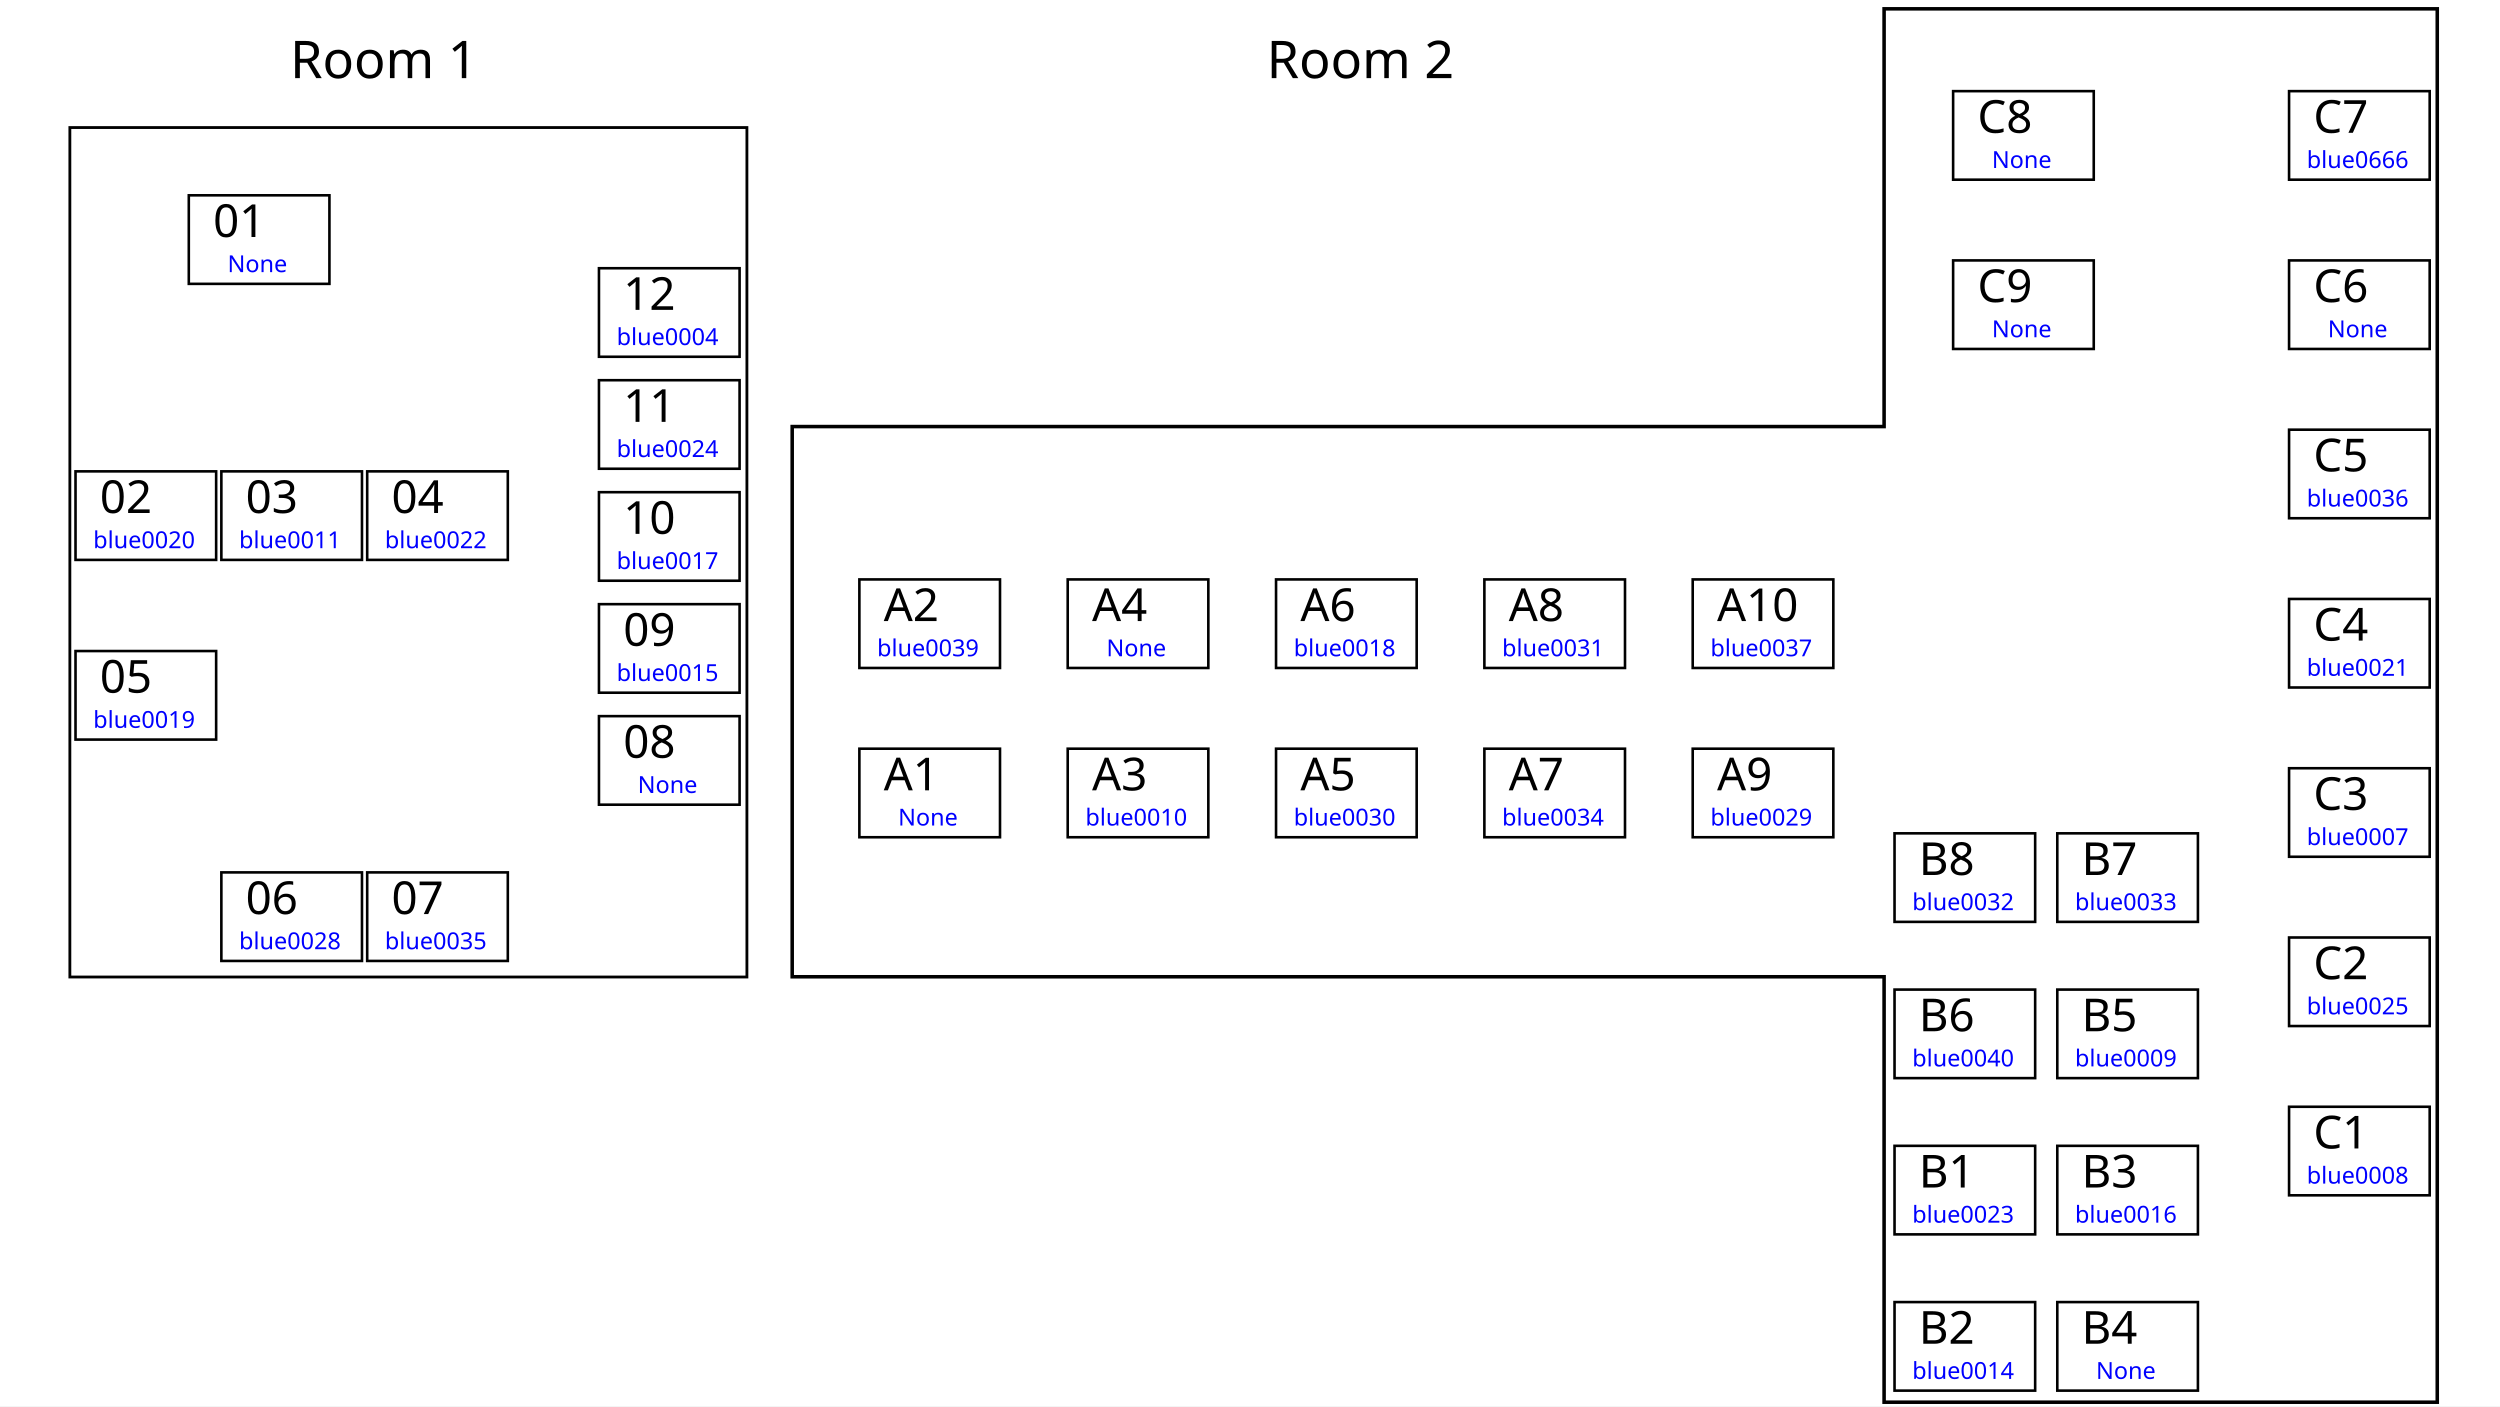
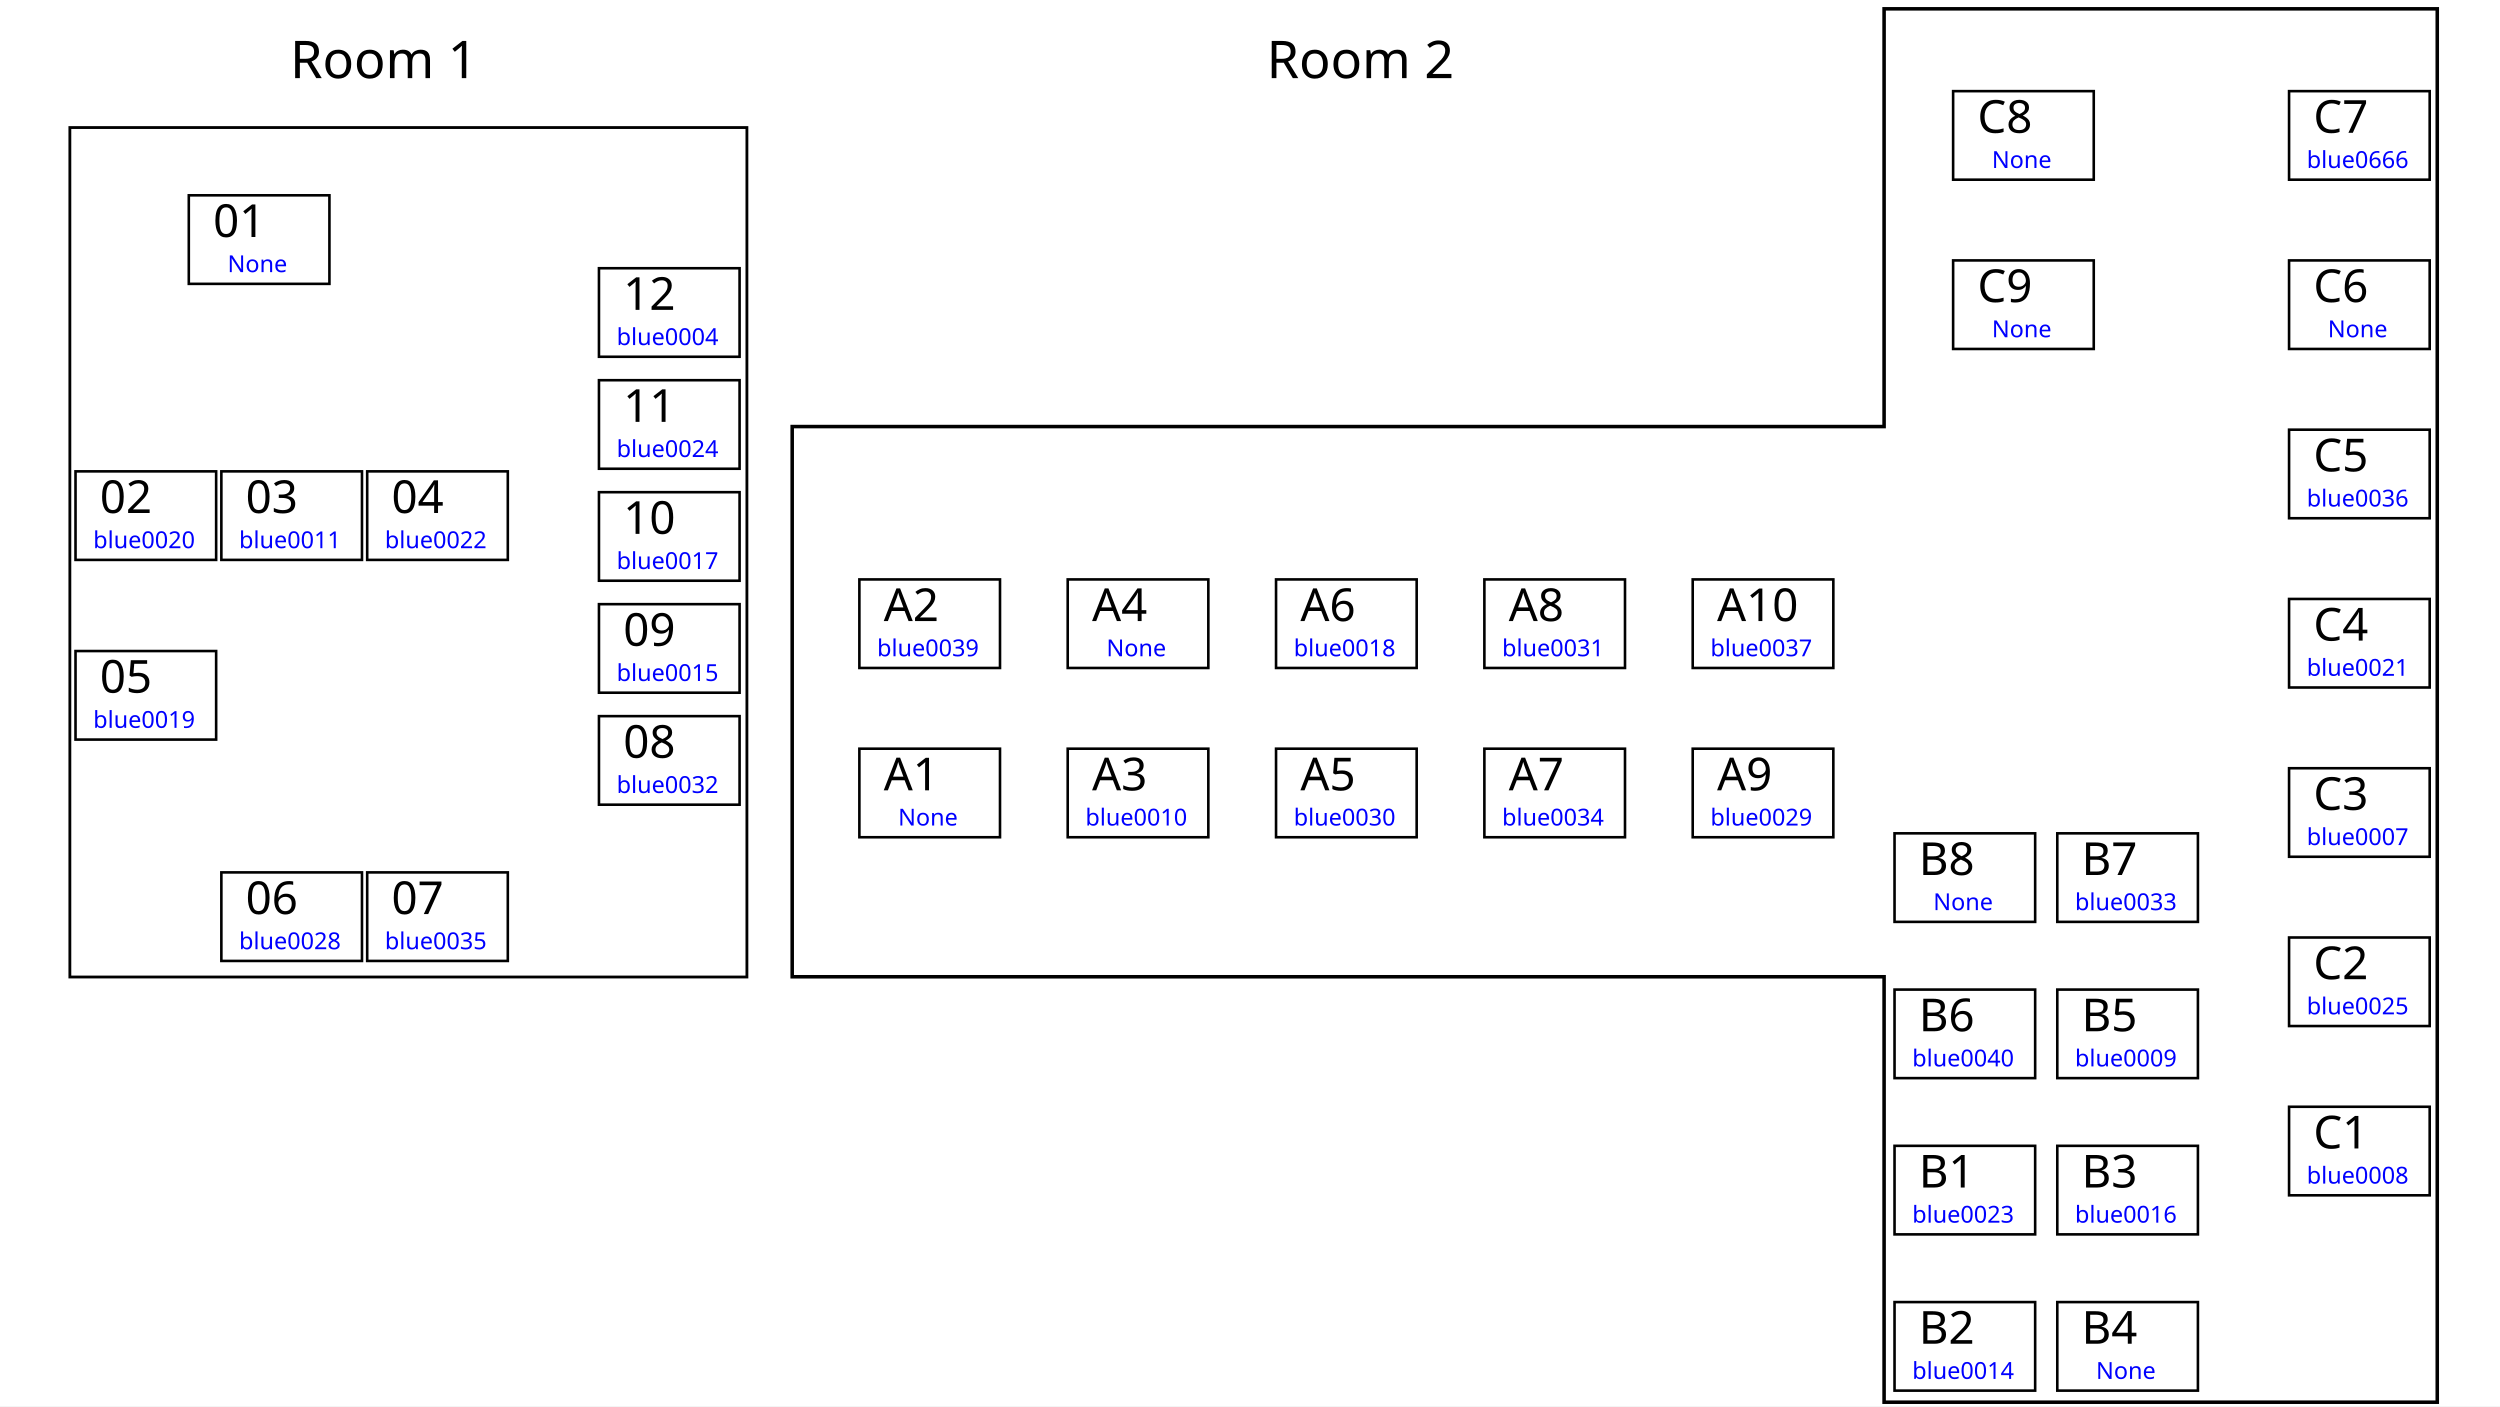
<svg xmlns="http://www.w3.org/2000/svg" height="4081.89" id="svg8" version="1.1" viewBox="0 0 1920 1080" width="7256.693">
  <g id="layer5" style="display:inline">
    <rect height="1080" id="rect1871" ry="0" style="opacity:0.997;fill:#ffffff;fill-opacity:1;stroke:none;stroke-width:1.796;stroke-opacity:1" width="1920" x="0" y="0" />
  </g>
  <g id="layer1" style="display:inline">
    <rect height="652.388" id="rect833" style="opacity:0.997;fill:none;stroke:#000000;stroke-width:2.17;stroke-opacity:1" width="519.971" x="53.656" y="97.955" />
    <path d="M 1446.985,6.778 V 327.599 H 608.407 v 422.553 h 838.577 v 326.741 h 424.833 V 6.778 Z" id="rect833-6" style="opacity:0.997;fill:none;stroke:#000000;stroke-width:2.722;stroke-opacity:1" />
  </g>
  <g id="layer2" style="display:inline">
    <rect height="68" id="box01" style="display:inline;opacity:1;fill:none;stroke:#000000;stroke-width:2;stroke-opacity:1" width="108" x="145" y="150" />
    <rect height="68" id="box02" style="display:inline;opacity:1;fill:none;stroke:#000000;stroke-width:2;stroke-opacity:1" width="108" x="58" y="362" />
    <rect height="68" id="box03" style="display:inline;opacity:1;fill:none;stroke:#000000;stroke-width:2;stroke-opacity:1" width="108" x="170" y="362" />
    <rect height="68" id="box04" style="display:inline;opacity:1;fill:none;stroke:#000000;stroke-width:2;stroke-opacity:1" width="108" x="282" y="362" />
    <rect height="68" id="box05" style="display:inline;opacity:1;fill:none;stroke:#000000;stroke-width:2;stroke-opacity:1" width="108" x="58" y="500" />
    <rect height="68" id="box06" style="display:inline;opacity:1;fill:none;stroke:#000000;stroke-width:2;stroke-opacity:1" width="108" x="170" y="670" />
    <rect height="68" id="box07" style="display:inline;opacity:1;fill:none;stroke:#000000;stroke-width:2;stroke-opacity:1" width="108" x="282" y="670" />
    <rect height="68" id="box08" style="display:inline;opacity:1;fill:none;stroke:#000000;stroke-width:2;stroke-opacity:1" width="108" x="460" y="550" />
    <rect height="68" id="box09" style="display:inline;opacity:1;fill:none;stroke:#000000;stroke-width:2;stroke-opacity:1" width="108" x="460" y="464" />
    <rect height="68" id="box10" style="display:inline;opacity:1;fill:none;stroke:#000000;stroke-width:2;stroke-opacity:1" width="108" x="460" y="378" />
    <rect height="68" id="box11" style="display:inline;opacity:1;fill:none;stroke:#000000;stroke-width:2;stroke-opacity:1" width="108" x="460" y="292" />
    <rect height="68" id="box12" style="display:inline;opacity:1;fill:none;stroke:#000000;stroke-width:2;stroke-opacity:1" width="108" x="460" y="206" />
    <rect height="68" id="boxA2" style="display:inline;opacity:1;fill:none;stroke:#000000;stroke-width:2;stroke-opacity:1" width="108" x="660" y="445" />
    <rect height="68" id="boxA4" style="display:inline;opacity:1;fill:none;stroke:#000000;stroke-width:2;stroke-opacity:1" width="108" x="820" y="445" />
    <rect height="68" id="boxA6" style="display:inline;opacity:1;fill:none;stroke:#000000;stroke-width:2;stroke-opacity:1" width="108" x="980" y="445" />
    <rect height="68" id="boxA8" style="display:inline;opacity:1;fill:none;stroke:#000000;stroke-width:2;stroke-opacity:1" width="108" x="1140" y="445" />
    <rect height="68" id="boxA10" style="display:inline;opacity:1;fill:none;stroke:#000000;stroke-width:2;stroke-opacity:1" width="108" x="1300" y="445" />
    <rect height="68" id="boxA1" style="display:inline;opacity:1;fill:none;stroke:#000000;stroke-width:2;stroke-opacity:1" width="108" x="660" y="575" />
    <rect height="68" id="boxA3" style="display:inline;opacity:1;fill:none;stroke:#000000;stroke-width:2;stroke-opacity:1" width="108" x="820" y="575" />
    <rect height="68" id="boxA5" style="display:inline;opacity:1;fill:none;stroke:#000000;stroke-width:2;stroke-opacity:1" width="108" x="980" y="575" />
    <rect height="68" id="boxA7" style="display:inline;opacity:1;fill:none;stroke:#000000;stroke-width:2;stroke-opacity:1" width="108" x="1140" y="575" />
    <rect height="68" id="boxA9" style="display:inline;opacity:1;fill:none;stroke:#000000;stroke-width:2;stroke-opacity:1" width="108" x="1300" y="575" />
    <rect height="68" id="boxC1" style="display:inline;opacity:1;fill:none;stroke:#000000;stroke-width:2;stroke-opacity:1" width="108" x="1758" y="850" />
    <rect height="68" id="boxC2" style="display:inline;opacity:1;fill:none;stroke:#000000;stroke-width:2;stroke-opacity:1" width="108" x="1758" y="720" />
    <rect height="68" id="boxC3" style="display:inline;opacity:1;fill:none;stroke:#000000;stroke-width:2;stroke-opacity:1" width="108" x="1758" y="590" />
    <rect height="68" id="boxC4" style="display:inline;opacity:1;fill:none;stroke:#000000;stroke-width:2;stroke-opacity:1" width="108" x="1758" y="460" />
    <rect height="68" id="boxC5" style="display:inline;opacity:1;fill:none;stroke:#000000;stroke-width:2;stroke-opacity:1" width="108" x="1758" y="330" />
    <rect height="68" id="boxC6" style="display:inline;opacity:1;fill:none;stroke:#000000;stroke-width:2;stroke-opacity:1" width="108" x="1758" y="200" />
    <rect height="68" id="boxC7" style="display:inline;opacity:1;fill:none;stroke:#000000;stroke-width:2;stroke-opacity:1" width="108" x="1758" y="70" />
    <rect height="68" id="boxC8" style="display:inline;opacity:1;fill:none;stroke:#000000;stroke-width:2;stroke-opacity:1" width="108" x="1500" y="70" />
    <rect height="68" id="boxC9" style="display:inline;opacity:1;fill:none;stroke:#000000;stroke-width:2;stroke-opacity:1" width="108" x="1500" y="200" />
    <rect height="68" id="boxB2" style="display:inline;opacity:1;fill:none;stroke:#000000;stroke-width:2;stroke-opacity:1" width="108" x="1455" y="1000" />
    <rect height="68" id="boxB1" style="display:inline;opacity:1;fill:none;stroke:#000000;stroke-width:2;stroke-opacity:1" width="108" x="1455" y="880" />
    <rect height="68" id="boxB6" style="display:inline;opacity:1;fill:none;stroke:#000000;stroke-width:2;stroke-opacity:1" width="108" x="1455" y="760" />
    <rect height="68" id="boxB8" style="display:inline;opacity:1;fill:none;stroke:#000000;stroke-width:2;stroke-opacity:1" width="108" x="1455" y="640" />
    <rect height="68" id="boxB4" style="display:inline;opacity:1;fill:none;stroke:#000000;stroke-width:2;stroke-opacity:1" width="108" x="1580" y="1000" />
    <rect height="68" id="boxB3" style="display:inline;opacity:1;fill:none;stroke:#000000;stroke-width:2;stroke-opacity:1" width="108" x="1580" y="880" />
    <rect height="68" id="boxB5" style="display:inline;opacity:1;fill:none;stroke:#000000;stroke-width:2;stroke-opacity:1" width="108" x="1580" y="760" />
    <rect height="68" id="boxB7" style="display:inline;opacity:1;fill:none;stroke:#000000;stroke-width:2;stroke-opacity:1" width="108" x="1580" y="640" />
  </g>
  <g id="layer3" transform="translate(-45,32)">
    <text id="01" style="font-size:35px;font-family:sans-serif;" x="145" xml:space="preserve" y="150">
      <tspan id="01_text">01</tspan>
    </text>
    <text id="02" style="font-size:35px;font-family:sans-serif;" x="58" xml:space="preserve" y="362">
      <tspan id="02_text">02</tspan>
    </text>
    <text id="03" style="font-size:35px;font-family:sans-serif;" x="170" xml:space="preserve" y="362">
      <tspan id="03_text">03</tspan>
    </text>
    <text id="04" style="font-size:35px;font-family:sans-serif;" x="282" xml:space="preserve" y="362">
      <tspan id="04_text">04</tspan>
    </text>
    <text id="05" style="font-size:35px;font-family:sans-serif;" x="58" xml:space="preserve" y="500">
      <tspan id="05_text">05</tspan>
    </text>
    <text id="06" style="font-size:35px;font-family:sans-serif;" x="170" xml:space="preserve" y="670">
      <tspan id="06_text">06</tspan>
    </text>
    <text id="07" style="font-size:35px;font-family:sans-serif;" x="282" xml:space="preserve" y="670">
      <tspan id="07_text">07</tspan>
    </text>
    <text id="08" style="font-size:35px;font-family:sans-serif;" x="460" xml:space="preserve" y="550">
      <tspan id="08_text">08</tspan>
    </text>
    <text id="09" style="font-size:35px;font-family:sans-serif;" x="460" xml:space="preserve" y="464">
      <tspan id="09_text">09</tspan>
    </text>
    <text id="10" style="font-size:35px;font-family:sans-serif;" x="460" xml:space="preserve" y="378">
      <tspan id="10_text">10</tspan>
    </text>
    <text id="11" style="font-size:35px;font-family:sans-serif;" x="460" xml:space="preserve" y="292">
      <tspan id="11_text">11</tspan>
    </text>
    <text id="12" style="font-size:35px;font-family:sans-serif;" x="460" xml:space="preserve" y="206">
      <tspan id="12_text">12</tspan>
    </text>
    <text id="A2" style="font-size:35px;font-family:sans-serif;" x="660" xml:space="preserve" y="445">
      <tspan id="A2_text">A2</tspan>
    </text>
    <text id="A4" style="font-size:35px;font-family:sans-serif;" x="820" xml:space="preserve" y="445">
      <tspan id="A4_text">A4</tspan>
    </text>
    <text id="A6" style="font-size:35px;font-family:sans-serif;" x="980" xml:space="preserve" y="445">
      <tspan id="A6_text">A6</tspan>
    </text>
    <text id="A8" style="font-size:35px;font-family:sans-serif;" x="1140" xml:space="preserve" y="445">
      <tspan id="A8_text">A8</tspan>
    </text>
    <text id="A10" style="font-size:35px;font-family:sans-serif;" x="1300" xml:space="preserve" y="445">
      <tspan id="A10_text">A10</tspan>
    </text>
    <text id="A1" style="font-size:35px;font-family:sans-serif;" x="660" xml:space="preserve" y="575">
      <tspan id="A1_text">A1</tspan>
    </text>
    <text id="A3" style="font-size:35px;font-family:sans-serif;" x="820" xml:space="preserve" y="575">
      <tspan id="A3_text">A3</tspan>
    </text>
    <text id="A5" style="font-size:35px;font-family:sans-serif;" x="980" xml:space="preserve" y="575">
      <tspan id="A5_text">A5</tspan>
    </text>
    <text id="A7" style="font-size:35px;font-family:sans-serif;" x="1140" xml:space="preserve" y="575">
      <tspan id="A7_text">A7</tspan>
    </text>
    <text id="A9" style="font-size:35px;font-family:sans-serif;" x="1300" xml:space="preserve" y="575">
      <tspan id="A9_text">A9</tspan>
    </text>
    <text id="C1" style="font-size:35px;font-family:sans-serif;" x="1758" xml:space="preserve" y="850">
      <tspan id="C1_text">C1</tspan>
    </text>
    <text id="C2" style="font-size:35px;font-family:sans-serif;" x="1758" xml:space="preserve" y="720">
      <tspan id="C2_text">C2</tspan>
    </text>
    <text id="C3" style="font-size:35px;font-family:sans-serif;" x="1758" xml:space="preserve" y="590">
      <tspan id="C3_text">C3</tspan>
    </text>
    <text id="C4" style="font-size:35px;font-family:sans-serif;" x="1758" xml:space="preserve" y="460">
      <tspan id="C4_text">C4</tspan>
    </text>
    <text id="C5" style="font-size:35px;font-family:sans-serif;" x="1758" xml:space="preserve" y="330">
      <tspan id="C5_text">C5</tspan>
    </text>
    <text id="C6" style="font-size:35px;font-family:sans-serif;" x="1758" xml:space="preserve" y="200">
      <tspan id="C6_text">C6</tspan>
    </text>
    <text id="C7" style="font-size:35px;font-family:sans-serif;" x="1758" xml:space="preserve" y="70">
      <tspan id="C7_text">C7</tspan>
    </text>
    <text id="C8" style="font-size:35px;font-family:sans-serif;" x="1500" xml:space="preserve" y="70">
      <tspan id="C8_text">C8</tspan>
    </text>
    <text id="C9" style="font-size:35px;font-family:sans-serif;" x="1500" xml:space="preserve" y="200">
      <tspan id="C9_text">C9</tspan>
    </text>
    <text id="B2" style="font-size:35px;font-family:sans-serif;" x="1455" xml:space="preserve" y="1000">
      <tspan id="B2_text">B2</tspan>
    </text>
    <text id="B1" style="font-size:35px;font-family:sans-serif;" x="1455" xml:space="preserve" y="880">
      <tspan id="B1_text">B1</tspan>
    </text>
    <text id="B6" style="font-size:35px;font-family:sans-serif;" x="1455" xml:space="preserve" y="760">
      <tspan id="B8_text">B6</tspan>
    </text>
    <text id="B8" style="font-size:35px;font-family:sans-serif;" x="1455" xml:space="preserve" y="640">
      <tspan id="B8_text">B8</tspan>
    </text>
    <text id="B4" style="font-size:35px;font-family:sans-serif;" x="1580" xml:space="preserve" y="1000">
      <tspan id="B4_text">B4</tspan>
    </text>
    <text id="B3" style="font-size:35px;font-family:sans-serif;" x="1580" xml:space="preserve" y="880">
      <tspan id="B3_text">B3</tspan>
    </text>
    <text id="B5" style="font-size:35px;font-family:sans-serif;" x="1580" xml:space="preserve" y="760">
      <tspan id="B5_text">B5</tspan>
    </text>
    <text id="B7" style="font-size:35px;font-family:sans-serif;" x="1580" xml:space="preserve" y="640">
      <tspan id="B7_text">B7</tspan>
    </text>
  </g>
  <g id="layer4">
    <text id="r1" style="font-size:40px;font-family:sans-serif;" x="150" xml:space="preserve" y="60">
      <tspan id="r1_text">Room 1</tspan>
    </text>
    <text id="r2" style="font-size:40px;font-family:sans-serif;" x="900" xml:space="preserve" y="60">
      <tspan id="r2_text">Room 2</tspan>
    </text>
  </g>
  <g id="layer6" transform="translate(48,59)">
    <text id="l01" style="font-size:18px;font-family:sans-serif;fill:#0000ff;" text-anchor="middle" x="145" xml:space="preserve" y="150">
      <tspan id="aum_r01_workspace_01">None</tspan>
    </text>
    <text id="l02" style="font-size:18px;font-family:sans-serif;fill:#0000ff;" text-anchor="middle" x="58" xml:space="preserve" y="362">
      <tspan id="aum_r01_workspace_02">blue0020</tspan>
    </text>
    <text id="l03" style="font-size:18px;font-family:sans-serif;fill:#0000ff;" text-anchor="middle" x="170" xml:space="preserve" y="362">
      <tspan id="aum_r01_workspace_03">blue0011</tspan>
    </text>
    <text id="l04" style="font-size:18px;font-family:sans-serif;fill:#0000ff;" text-anchor="middle" x="282" xml:space="preserve" y="362">
      <tspan id="aum_r01_workspace_04">blue0022</tspan>
    </text>
    <text id="l05" style="font-size:18px;font-family:sans-serif;fill:#0000ff;" text-anchor="middle" x="58" xml:space="preserve" y="500">
      <tspan id="aum_r01_workspace_05">blue0019</tspan>
    </text>
    <text id="l06" style="font-size:18px;font-family:sans-serif;fill:#0000ff;" text-anchor="middle" x="170" xml:space="preserve" y="670">
      <tspan id="aum_r01_workspace_06">blue0028</tspan>
    </text>
    <text id="l07" style="font-size:18px;font-family:sans-serif;fill:#0000ff;" text-anchor="middle" x="282" xml:space="preserve" y="670">
      <tspan id="aum_r01_workspace_07">blue0035</tspan>
    </text>
    <text id="l08" style="font-size:18px;font-family:sans-serif;fill:#0000ff;" text-anchor="middle" x="460" xml:space="preserve" y="550">
-       <tspan id="aum_r01_workspace_08">None</tspan>
+       <tspan id="aum_r01_workspace_08">blue0032</tspan>
    </text>
    <text id="l09" style="font-size:18px;font-family:sans-serif;fill:#0000ff;" text-anchor="middle" x="460" xml:space="preserve" y="464">
      <tspan id="aum_r01_workspace_09">blue0015</tspan>
    </text>
    <text id="l10" style="font-size:18px;font-family:sans-serif;fill:#0000ff;" text-anchor="middle" x="460" xml:space="preserve" y="378">
      <tspan id="aum_r01_workspace_10">blue0017</tspan>
    </text>
    <text id="l11" style="font-size:18px;font-family:sans-serif;fill:#0000ff;" text-anchor="middle" x="460" xml:space="preserve" y="292">
      <tspan id="aum_r01_workspace_11">blue0024</tspan>
    </text>
    <text id="l12" style="font-size:18px;font-family:sans-serif;fill:#0000ff;" text-anchor="middle" x="460" xml:space="preserve" y="206">
      <tspan id="aum_r01_workspace_12">blue0004</tspan>
    </text>
    <text id="lA2" style="font-size:18px;font-family:sans-serif;fill:#0000ff;" text-anchor="middle" x="660" xml:space="preserve" y="445">
      <tspan id="aum_r02_workspace_pA2">blue0039</tspan>
    </text>
    <text id="lA4" style="font-size:18px;font-family:sans-serif;fill:#0000ff;" text-anchor="middle" x="820" xml:space="preserve" y="445">
      <tspan id="aum_r02_workspace_pA4">None</tspan>
    </text>
    <text id="lA6" style="font-size:18px;font-family:sans-serif;fill:#0000ff;" text-anchor="middle" x="980" xml:space="preserve" y="445">
      <tspan id="aum_r02_workspace_pA6">blue0018</tspan>
    </text>
    <text id="lA8" style="font-size:18px;font-family:sans-serif;fill:#0000ff;" text-anchor="middle" x="1140" xml:space="preserve" y="445">
      <tspan id="aum_r02_workspace_pA8">blue0031</tspan>
    </text>
    <text id="Al10" style="font-size:18px;font-family:sans-serif;fill:#0000ff;" text-anchor="middle" x="1300" xml:space="preserve" y="445">
      <tspan id="aum_r02_workspace_pA10">blue0037</tspan>
    </text>
    <text id="lA1" style="font-size:18px;font-family:sans-serif;fill:#0000ff;" text-anchor="middle" x="660" xml:space="preserve" y="575">
      <tspan id="aum_r02_workspace_pA1">None</tspan>
    </text>
    <text id="lA3" style="font-size:18px;font-family:sans-serif;fill:#0000ff;" text-anchor="middle" x="820" xml:space="preserve" y="575">
      <tspan id="aum_r02_workspace_pA3">blue0010</tspan>
    </text>
    <text id="lA5" style="font-size:18px;font-family:sans-serif;fill:#0000ff;" text-anchor="middle" x="980" xml:space="preserve" y="575">
      <tspan id="aum_r02_workspace_pA5">blue0030</tspan>
    </text>
    <text id="lA7" style="font-size:18px;font-family:sans-serif;fill:#0000ff;" text-anchor="middle" x="1140" xml:space="preserve" y="575">
      <tspan id="aum_r02_workspace_pA7">blue0034</tspan>
    </text>
    <text id="lA9" style="font-size:18px;font-family:sans-serif;fill:#0000ff;" text-anchor="middle" x="1300" xml:space="preserve" y="575">
      <tspan id="aum_r02_workspace_pA9">blue0029</tspan>
    </text>
    <text id="lC1" style="font-size:18px;font-family:sans-serif;fill:#0000ff" text-anchor="middle" x="1758" xml:space="preserve" y="850">
      <tspan id="aum_r02_workspace_pC1">blue0008</tspan>
    </text>
    <text id="lC2" style="font-size:18px;font-family:sans-serif;fill:#0000ff" text-anchor="middle" x="1758" xml:space="preserve" y="720">
      <tspan id="aum_r02_workspace_pC2">blue0025</tspan>
    </text>
    <text id="lC3" style="font-size:18px;font-family:sans-serif;fill:#0000ff" text-anchor="middle" x="1758" xml:space="preserve" y="590">
      <tspan id="aum_r02_workspace_pC3">blue0007</tspan>
    </text>
    <text id="lC4" style="font-size:18px;font-family:sans-serif;fill:#0000ff" text-anchor="middle" x="1758" xml:space="preserve" y="460">
      <tspan id="aum_r02_workspace_pC4">blue0021</tspan>
    </text>
    <text id="lC5" style="font-size:18px;font-family:sans-serif;fill:#0000ff" text-anchor="middle" x="1758" xml:space="preserve" y="330">
      <tspan id="aum_r02_workspace_pC5">blue0036</tspan>
    </text>
    <text id="lC6" style="font-size:18px;font-family:sans-serif;fill:#0000ff" text-anchor="middle" x="1758" xml:space="preserve" y="200">
      <tspan id="aum_r02_workspace_pC6">None</tspan>
    </text>
    <text id="lC7" style="font-size:18px;font-family:sans-serif;fill:#0000ff" text-anchor="middle" x="1758" xml:space="preserve" y="70">
      <tspan id="aum_r02_workspace_pC7">blue0666</tspan>
    </text>
    <text id="lC8" style="font-size:18px;font-family:sans-serif;fill:#0000ff" text-anchor="middle" x="1500" xml:space="preserve" y="70">
      <tspan id="aum_r02_workspace_pC8">None</tspan>
    </text>
    <text id="lC9" style="font-size:18px;font-family:sans-serif;fill:#0000ff" text-anchor="middle" x="1500" xml:space="preserve" y="200">
      <tspan id="aum_r02_workspace_pC9">None</tspan>
    </text>
    <text id="lB2" style="font-size:18px;font-family:sans-serif;fill:#0000ff" text-anchor="middle" x="1455" xml:space="preserve" y="1000">
      <tspan id="aum_r02_workspace_pB2">blue0014</tspan>
    </text>
    <text id="lB1" style="font-size:18px;font-family:sans-serif;fill:#0000ff" text-anchor="middle" x="1455" xml:space="preserve" y="880">
      <tspan id="aum_r02_workspace_pB1">blue0023</tspan>
    </text>
    <text id="lB6" style="font-size:18px;font-family:sans-serif;fill:#0000ff" text-anchor="middle" x="1455" xml:space="preserve" y="760">
      <tspan id="aum_r02_workspace_pB6">blue0040</tspan>
    </text>
    <text id="lB8" style="font-size:18px;font-family:sans-serif;fill:#0000ff" text-anchor="middle" x="1455" xml:space="preserve" y="640">
-       <tspan id="aum_r02_workspace_pB8">blue0032</tspan>
+       <tspan id="aum_r02_workspace_pB8">None</tspan>
    </text>
    <text id="lB4" style="font-size:18px;font-family:sans-serif;fill:#0000ff" text-anchor="middle" x="1580" xml:space="preserve" y="1000">
      <tspan id="aum_r02_workspace_pB4">None</tspan>
    </text>
    <text id="lB3" style="font-size:18px;font-family:sans-serif;fill:#0000ff" text-anchor="middle" x="1580" xml:space="preserve" y="880">
      <tspan id="aum_r02_workspace_pB3">blue0016</tspan>
    </text>
    <text id="lB5" style="font-size:18px;font-family:sans-serif;fill:#0000ff" text-anchor="middle" x="1580" xml:space="preserve" y="760">
      <tspan id="aum_r02_workspace_pB5">blue0009</tspan>
    </text>
    <text id="lB7" style="font-size:18px;font-family:sans-serif;fill:#0000ff" text-anchor="middle" x="1580" xml:space="preserve" y="640">
      <tspan id="aum_r02_workspace_pB7">blue0033</tspan>
    </text>
  </g>
</svg>
